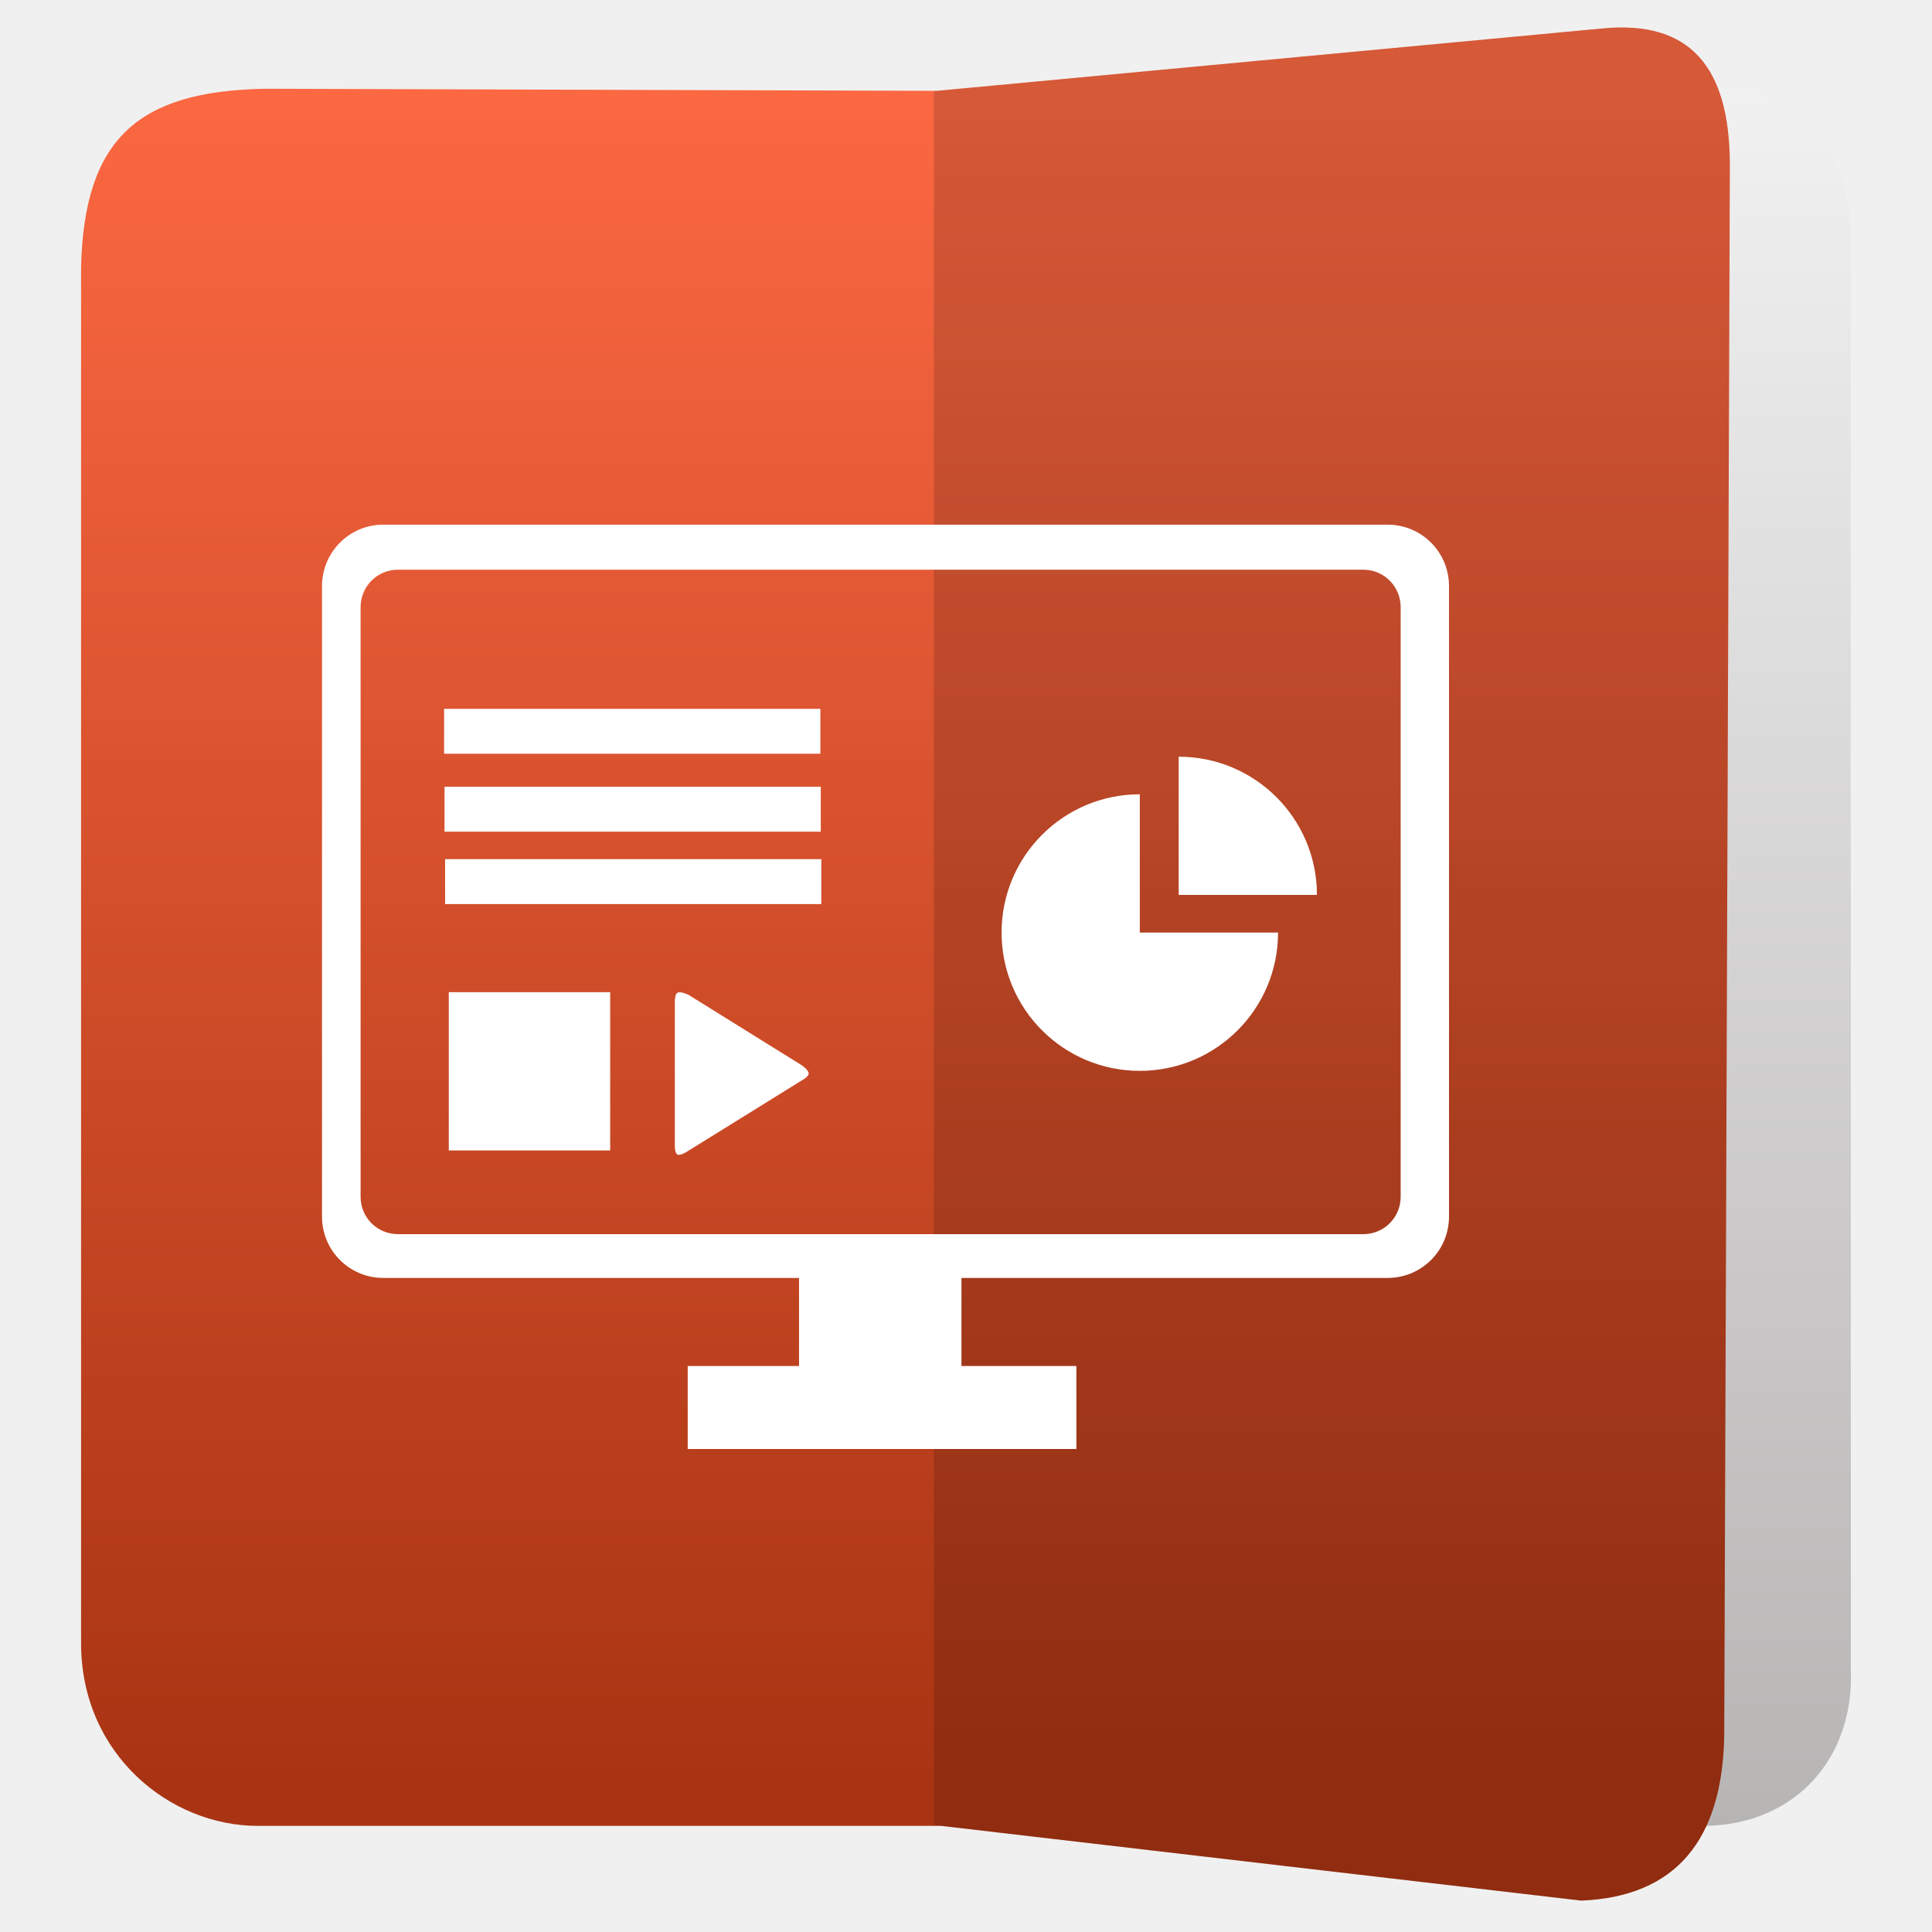
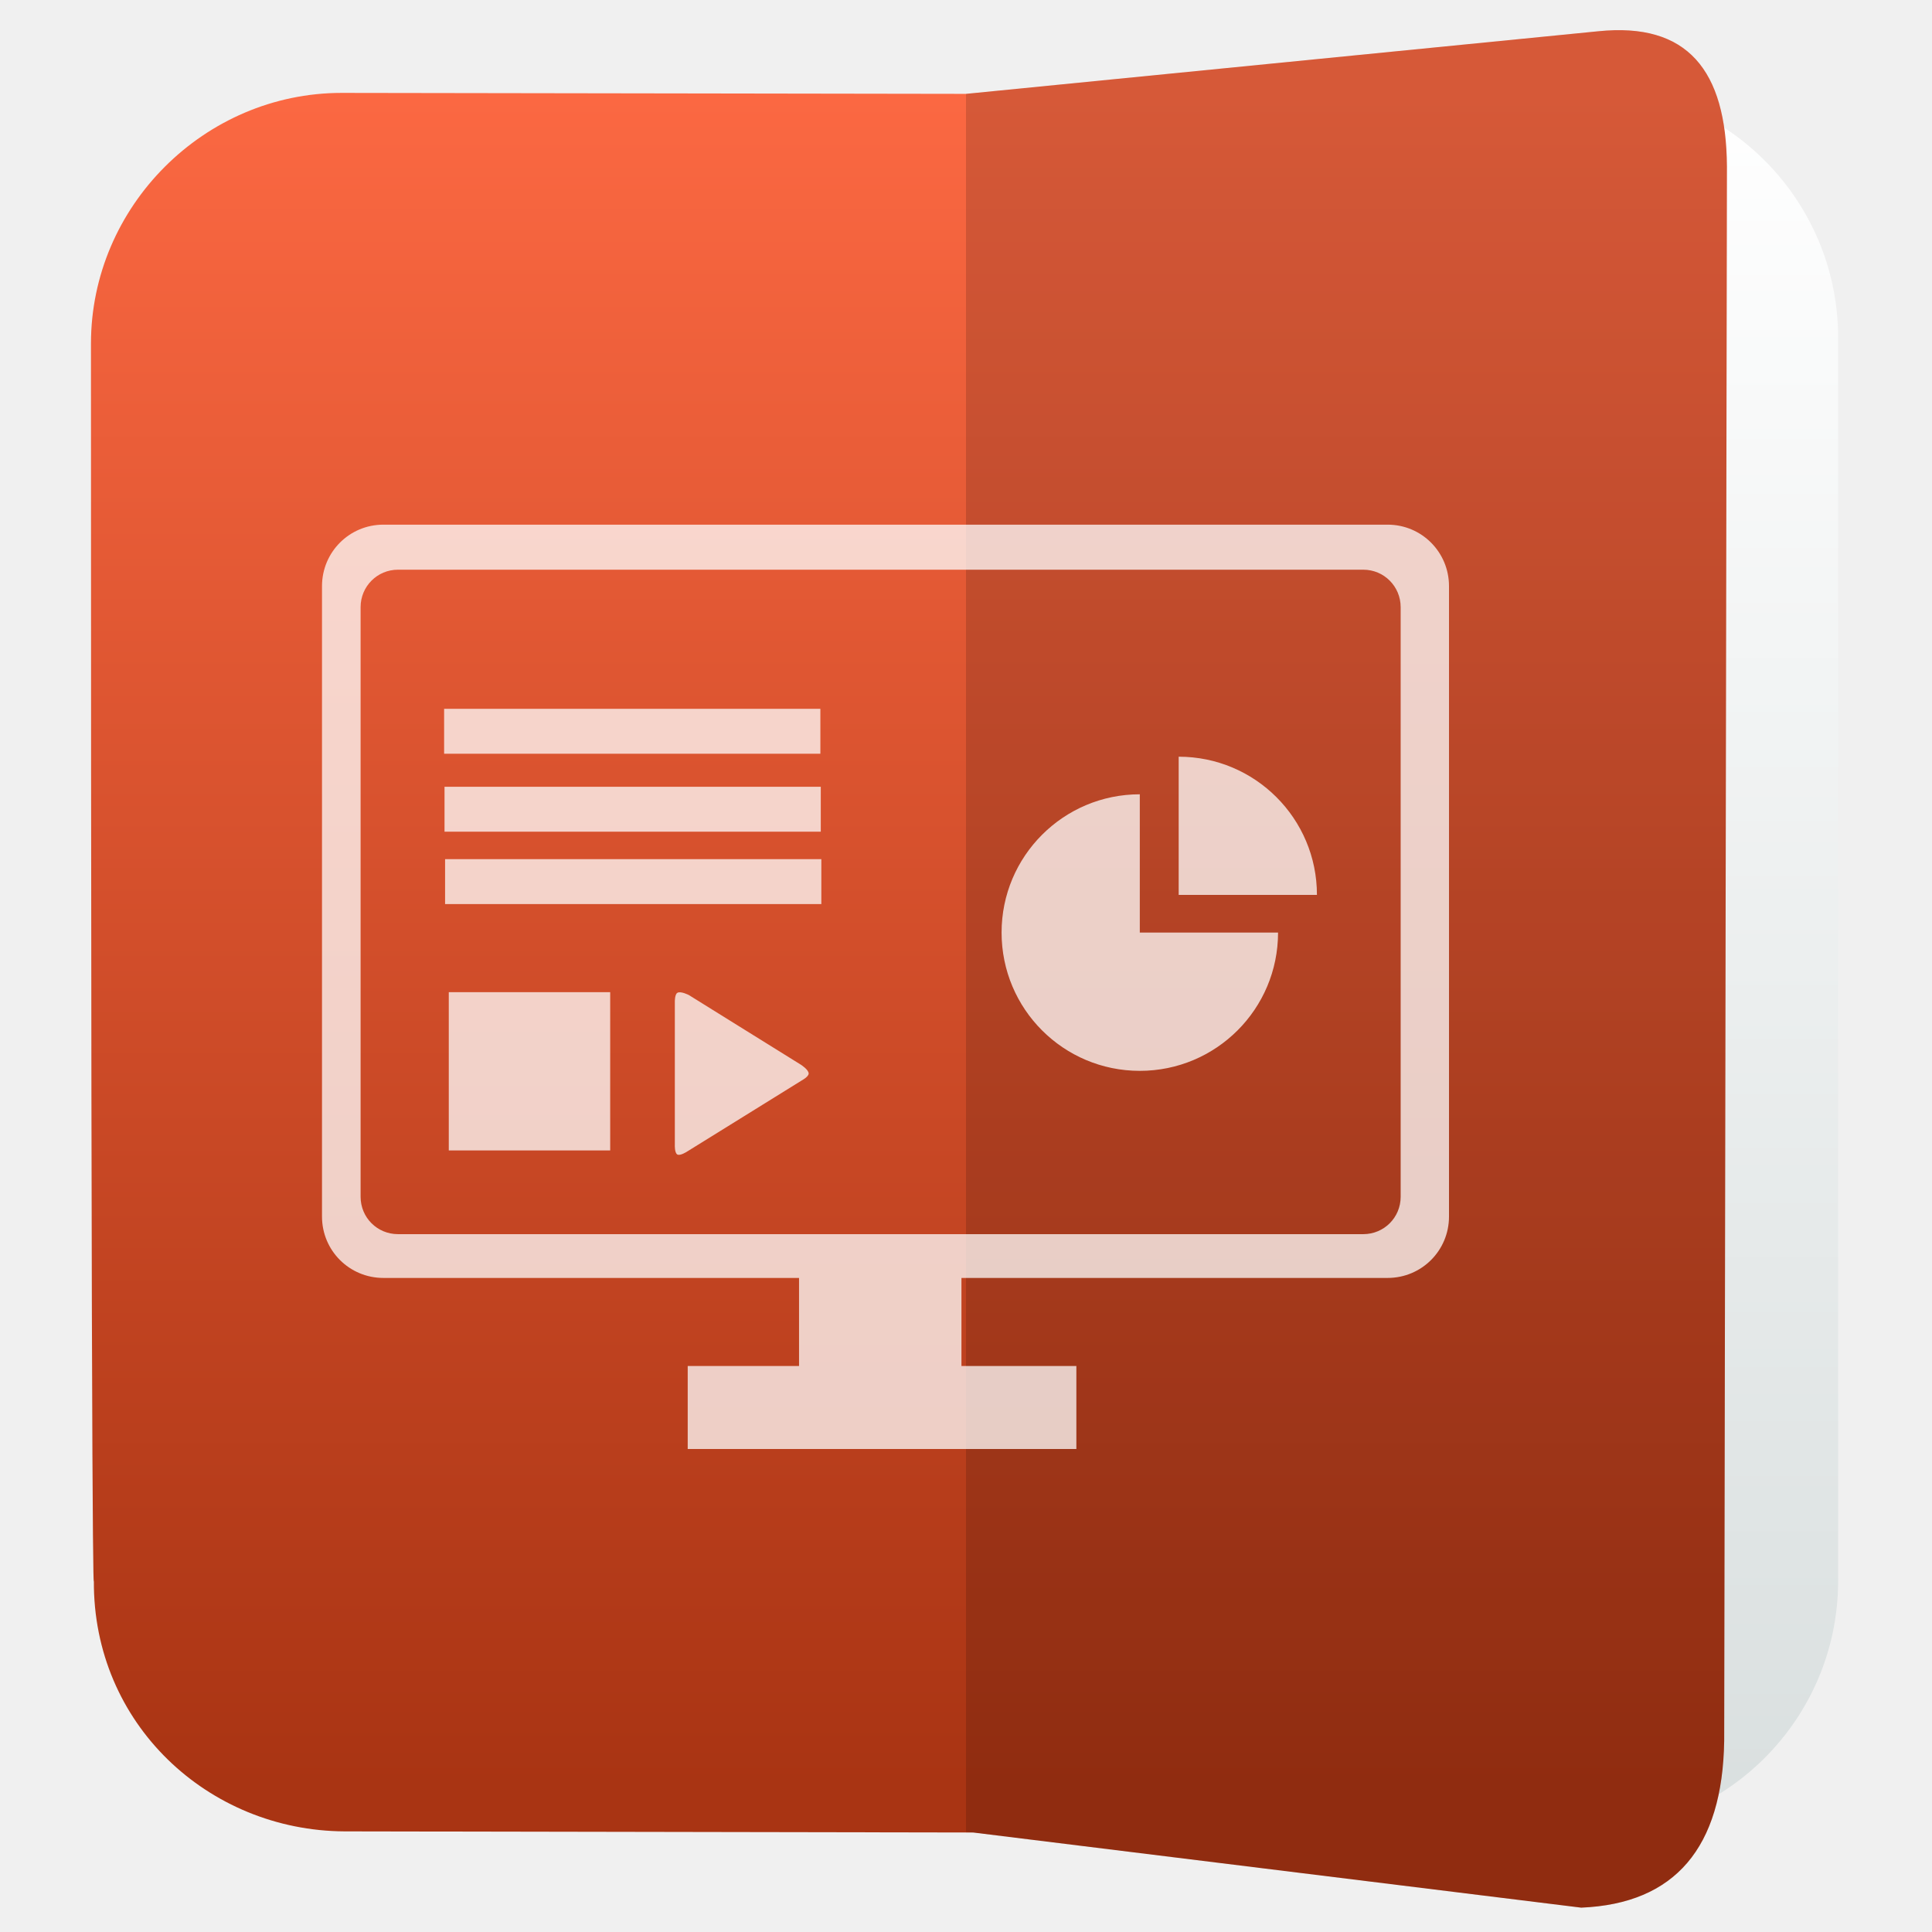
<svg xmlns="http://www.w3.org/2000/svg" clip-rule="evenodd" fill-rule="evenodd" stroke-linejoin="round" stroke-miterlimit="2" viewBox="0 0 48 48">
-   <linearGradient id="a" x2="1" gradientTransform="matrix(-.00109739 -43.1476 43.1476 -.00109739 39.8673 45.363)" gradientUnits="userSpaceOnUse">
-     <stop stop-color="#b7b4b4" offset="0" />
-     <stop stop-color="#f1f1f1" offset="1" />
+   <linearGradient id="a" x2="1" gradientTransform="matrix(-.00109739 -43.1476 43.1476 -.00109739 228.379 45.3582)" gradientUnits="userSpaceOnUse">
+     <stop stop-color="#d9dfdf" offset="0" />
+     <stop stop-color="#ffffff" offset="1" />
  </linearGradient>
-   <linearGradient id="b" x2="1" gradientTransform="matrix(0 -42.2226 42.2226 0 107.659 44.3392)" gradientUnits="userSpaceOnUse">
+   <linearGradient id="b" x2="1" gradientTransform="matrix(0 -42.3209 41.8938 0 135.671 44.5075)" gradientUnits="userSpaceOnUse">
    <stop stop-color="#a93413" offset="0" />
    <stop stop-color="#fb6842" offset="1" />
  </linearGradient>
-   <path d="m42.397 45.363-12.085-.014v-43.099l12.431-.045c2.16.026 3.24 1.708 3.24 3.729v35.526c.094 2.219-1.372 3.855-3.586 3.903z" fill="url(#a)" />
-   <path d="m23.275 2.257 16.512-1.548c2.209-.223 3.174.962 3.191 3.337l-.14 39.051c-.04 2.642-1.222 4.026-3.552 4.123l-15.903-1.857h-16.984c-2.169 0-4.373-1.766-4.385-4.518v-34.223c.083-3.166 1.403-4.359 4.569-4.417z" fill="url(#b)" />
-   <path d="m42.838 43.097c-.04 2.642-1.222 4.026-3.552 4.123l-16.083-1.878v-43.078l16.584-1.555c2.209-.223 3.174.962 3.191 3.337z" fill-opacity=".15" />
-   <path d="m9.525 13.035h24.95c.845 0 1.525.682 1.525 1.528v15.662c0 .845-.68 1.525-1.525 1.525h-10.588v2.188h2.855v2.062h-9.656v-2.062h2.766v-2.188h-10.327c-.845 0-1.525-.68-1.525-1.525v-15.662c0-.846.68-1.528 1.525-1.528zm24.346 17.627c.515 0 .928-.413.928-.928v-14.65c0-.514-.413-.93-.928-.93h-23.984c-.515 0-.928.416-.928.93v14.65c0 .515.413.928.928.928zm-17.043-5.995c.083-.051.287.055.287.055.543.335 2.238 1.395 2.782 1.73 0 0 .197.124.194.222-.004.08-.173.17-.173.17-.544.335-2.311 1.437-2.855 1.771 0 0-.165.107-.235.068-.071-.041-.062-.237-.062-.237v-3.563s-.002-.177.062-.216zm-5.678-.017h4.01v3.932h-4.01zm17.168-4.916v3.435h3.435c0 1.9-1.537 3.436-3.435 3.436s-3.434-1.536-3.434-3.436c0-1.898 1.537-3.435 3.434-3.435zm-17.26 1.611h9.348v1.116h-9.348zm18.226-2.545c1.897 0 3.435 1.536 3.435 3.433h-3.435zm-18.24.747h9.348v1.116h-9.348zm-.01-1.937h9.348v1.116h-9.348z" fill="#fff" />
+   <path d="m35.071 2.164h4.369c3.438 0 6.228 2.79 6.228 6.228v30.88c0 3.438-2.79 6.228-6.228 6.228h-9.129v-43.319l4.76-.017z" fill="url(#a)" />
+   <path d="m24 2.332 15.714-1.556c2.209-.225 3.174.967 3.191 3.355l-.068 39.119c-.04 2.656-1.222 4.047-3.552 4.145l-15.105-1.867-15.62-.028c-3.388-.018-6.252-2.672-6.228-6.228 0 0-.072 1.829-.072-30.736 0-3.41 2.818-6.228 6.228-6.228z" fill="url(#b)" />
+   <path d="m42.837 43.25c-.04 2.656-1.222 4.047-3.552 4.145l-15.285-1.888v-43.175l15.714-1.556c2.209-.225 3.174.967 3.191 3.355z" fill-opacity=".15" />
+   <path d="m9.525 13.035h24.95c.845 0 1.525.682 1.525 1.528v15.662c0 .845-.68 1.525-1.525 1.525h-10.588v2.188h2.855v2.062h-9.656v-2.062h2.766v-2.188h-10.327c-.845 0-1.525-.68-1.525-1.525v-15.662c0-.846.68-1.528 1.525-1.528zm24.346 17.627c.515 0 .928-.413.928-.928v-14.65c0-.514-.413-.93-.928-.93h-23.984c-.515 0-.928.416-.928.93v14.65c0 .515.413.928.928.928zm-17.043-5.995c.083-.051.287.055.287.055.543.335 2.238 1.395 2.782 1.73 0 0 .197.124.194.222-.004.08-.173.17-.173.17-.544.335-2.311 1.437-2.855 1.771 0 0-.165.107-.235.068-.071-.041-.062-.237-.062-.237v-3.563s-.002-.177.062-.216zm-5.678-.017h4.01v3.932h-4.01zm17.168-4.916v3.435h3.435c0 1.9-1.537 3.436-3.435 3.436s-3.434-1.536-3.434-3.436c0-1.898 1.537-3.435 3.434-3.435zm-17.26 1.611h9.348v1.116h-9.348zm18.226-2.545c1.897 0 3.435 1.536 3.435 3.433h-3.435zm-18.24.747h9.348v1.116h-9.348zm-.01-1.937h9.348v1.116h-9.348z" fill="#ffffff" fill-opacity=".75" />
</svg>
